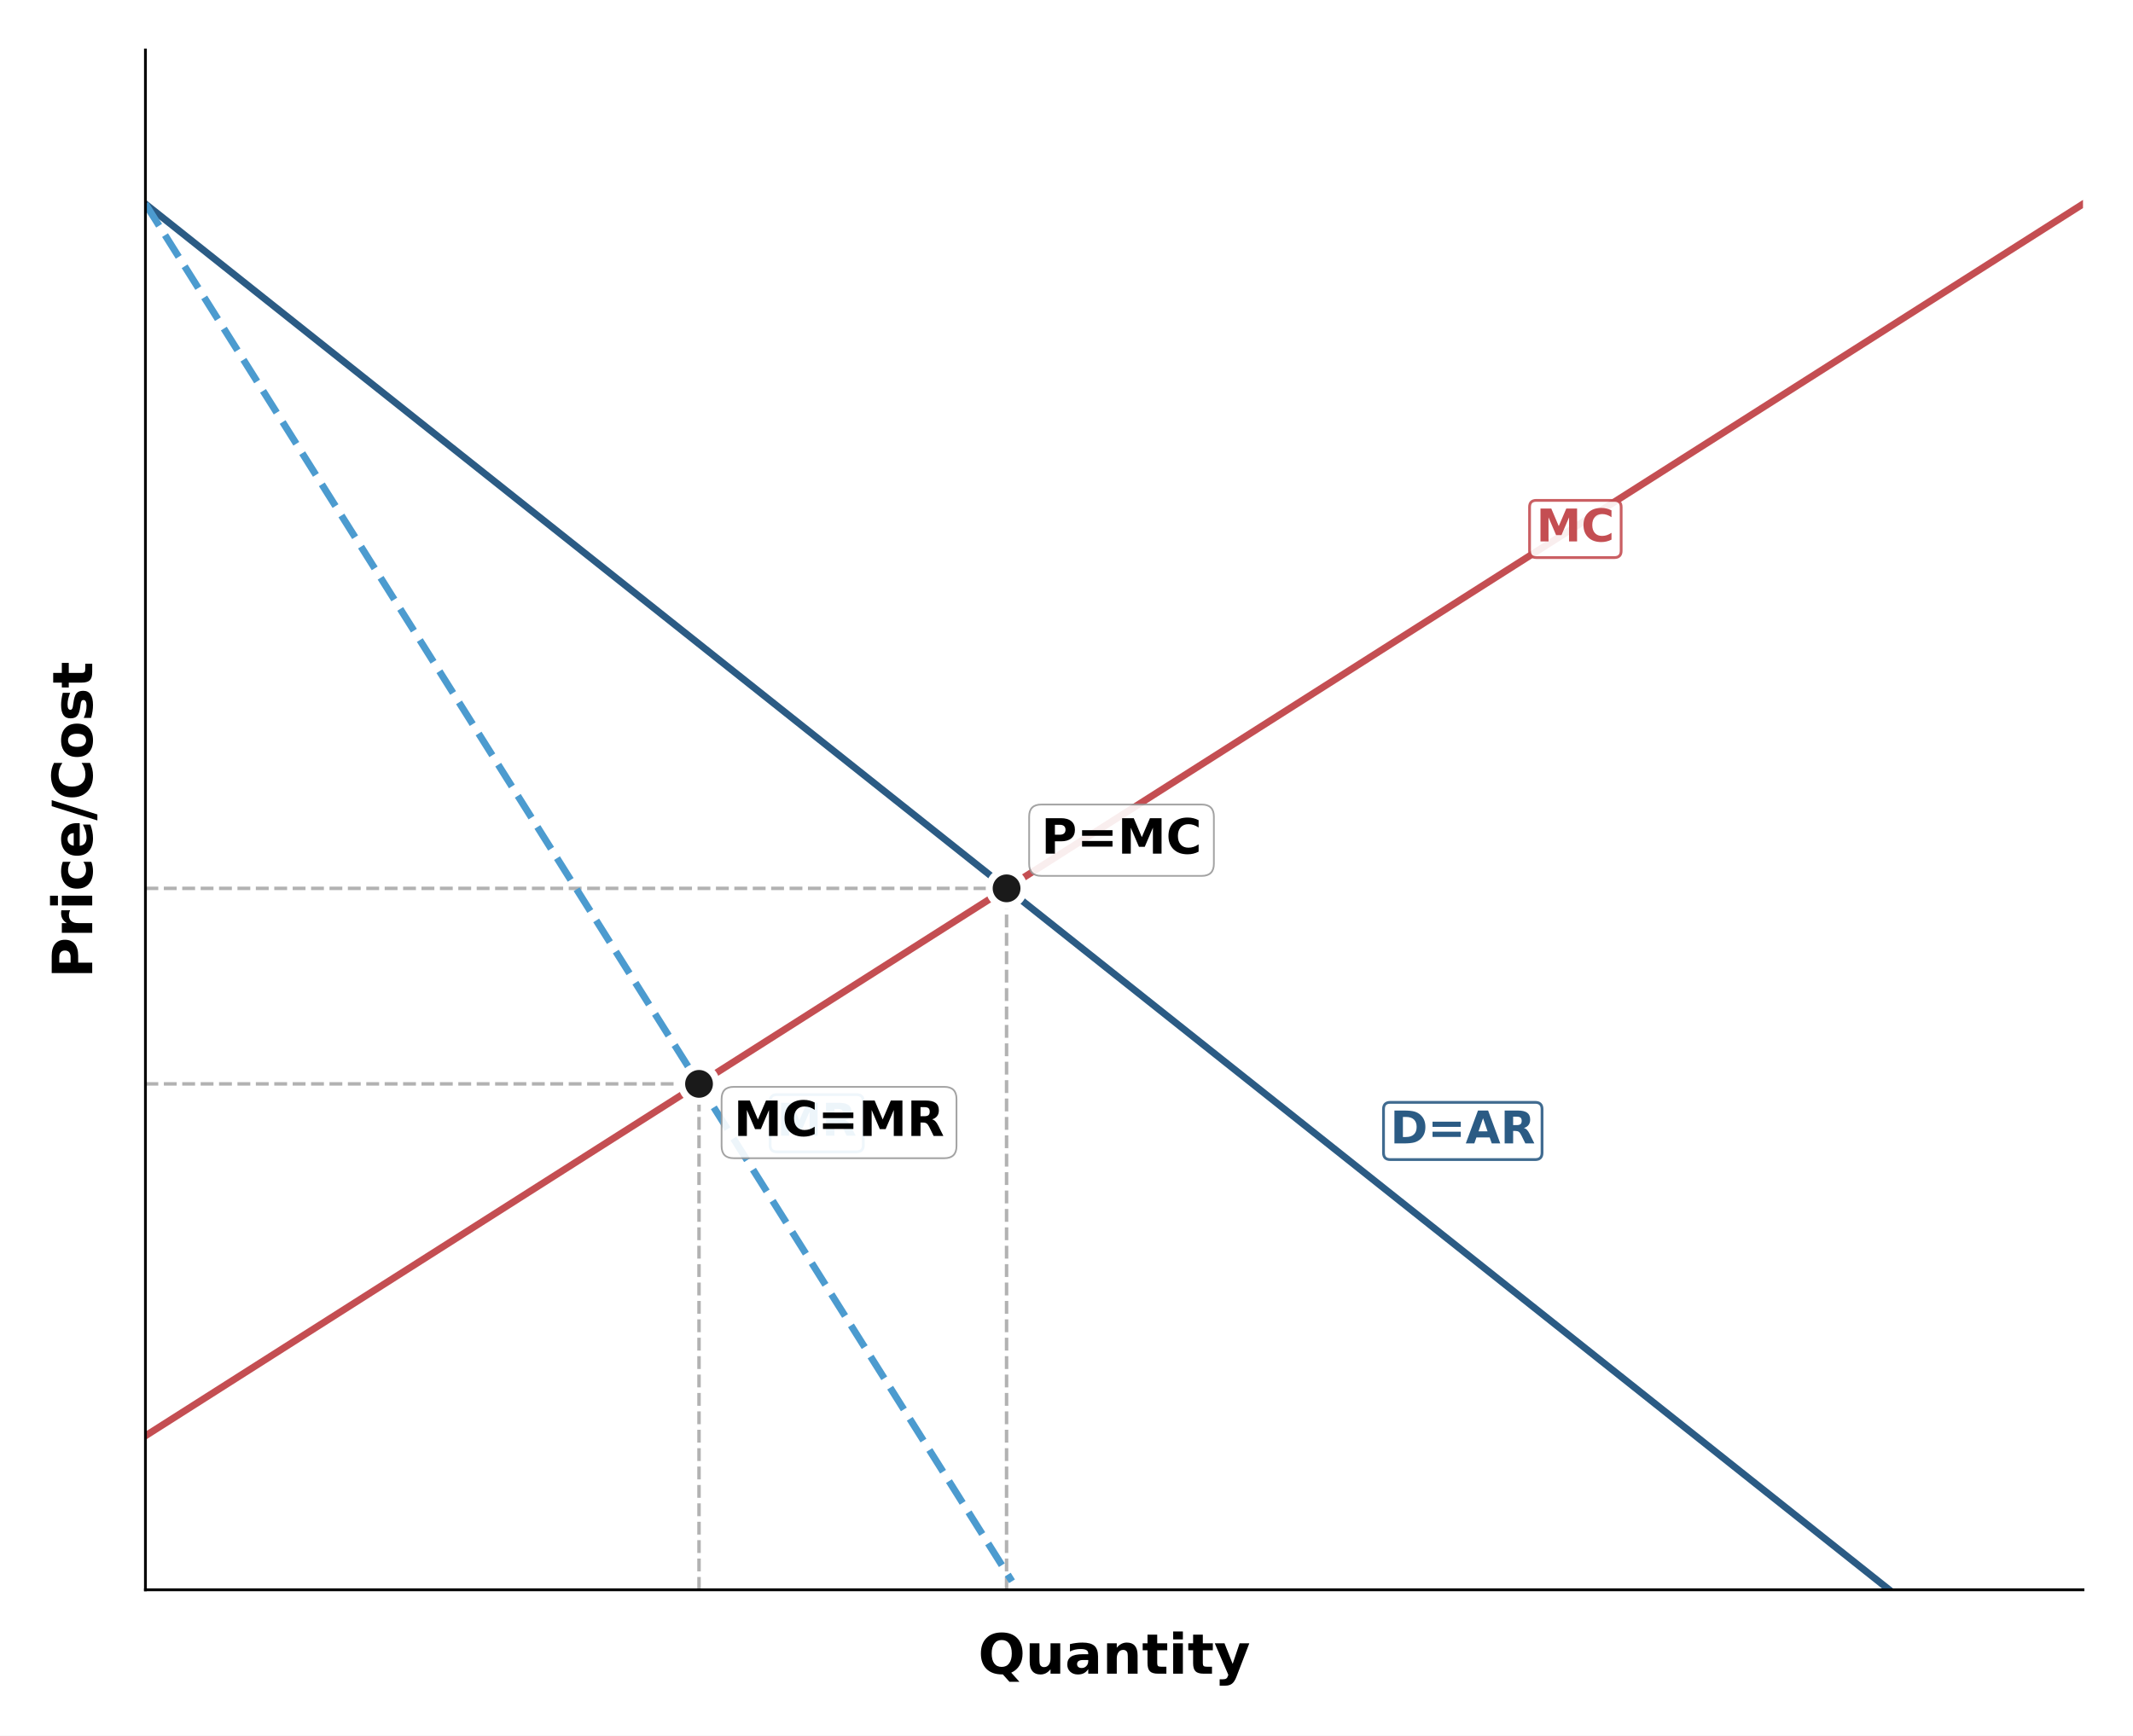
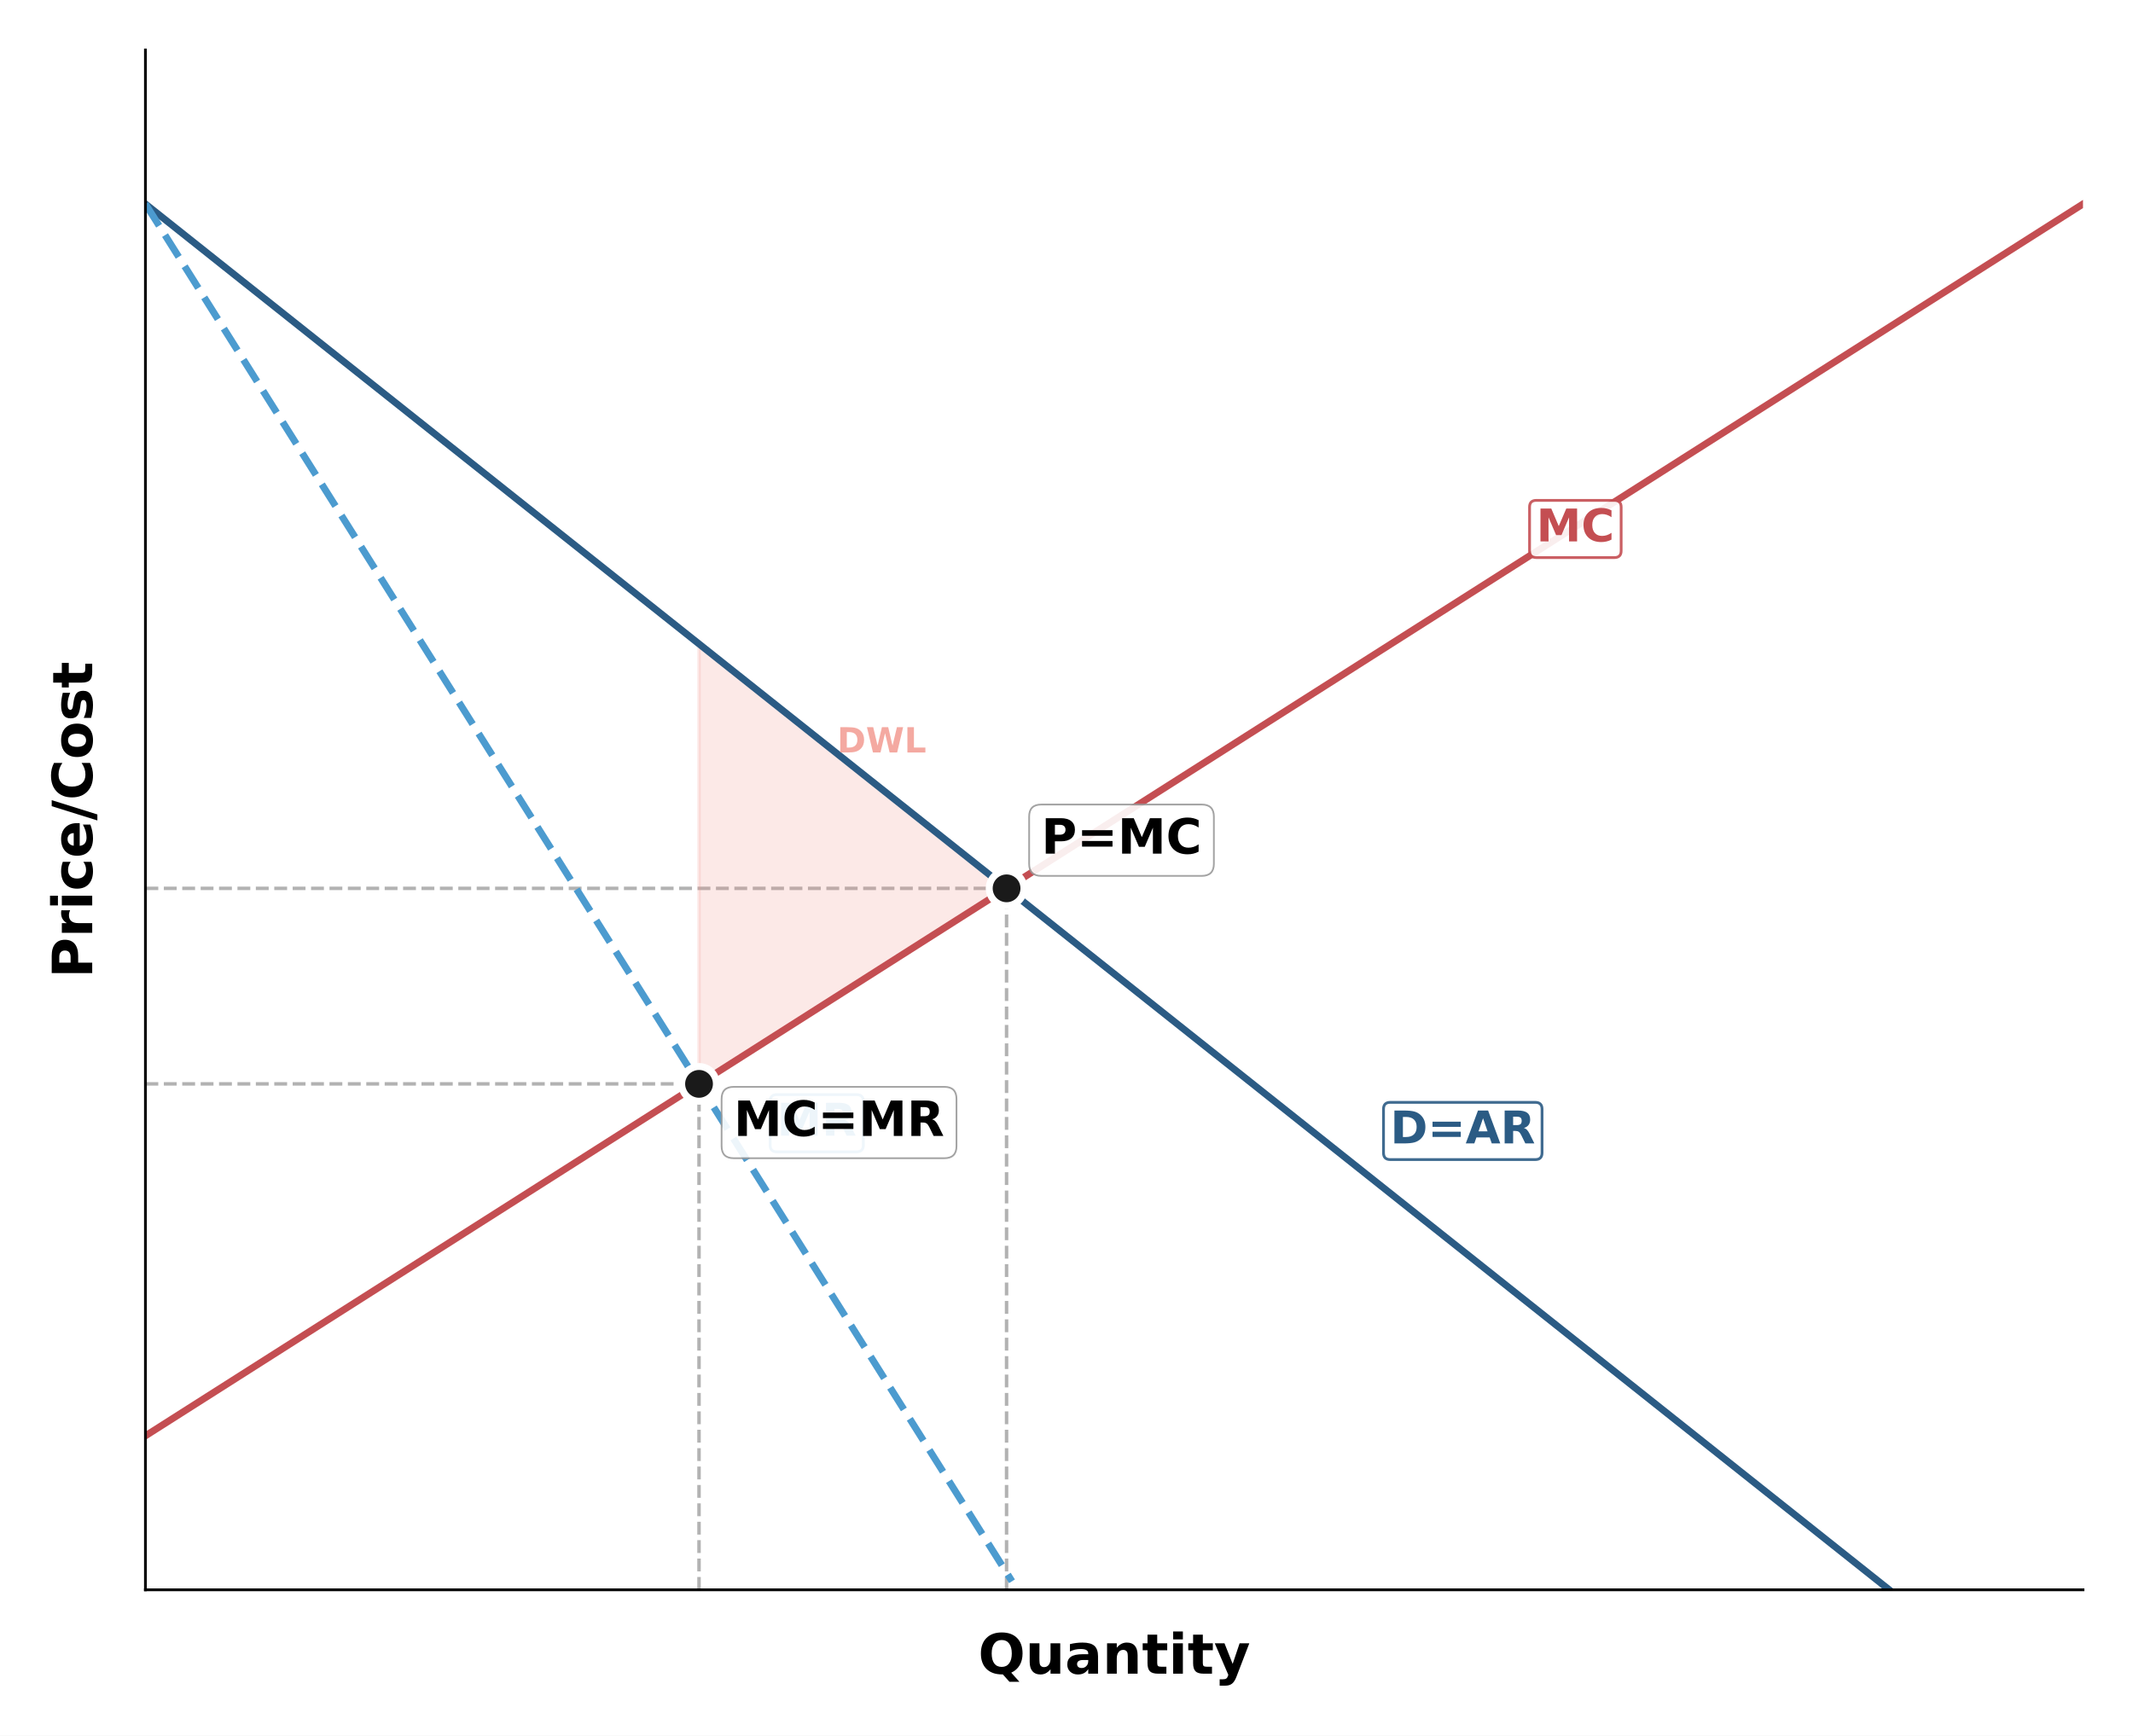
<svg xmlns="http://www.w3.org/2000/svg" xmlns:xlink="http://www.w3.org/1999/xlink" width="614.285pt" height="499.93pt" viewBox="0 0 614.285 499.93" version="1.1">
  <defs>
    <style type="text/css">*{stroke-linejoin: round; stroke-linecap: butt}</style>
  </defs>
  <g id="figure_1">
    <g id="patch_1">
      <path d="M 0 499.93  L 614.285 499.93  L 614.285 0  L 0 0  z " style="fill: #ffffff" />
    </g>
    <g id="axes_1">
      <g id="patch_2">
        <path d="M 41.885 457.92  L 599.885 457.92  L 599.885 14.4  L 41.885 14.4  z " style="fill: #ffffff" />
      </g>
      <g id="line2d_1">
-         <path d="M 201.314 457.92  L 201.314 312.192  " clip-path="url(#pa360b9c39e)" style="fill: none; stroke-dasharray: 3.7,1.6; stroke-dashoffset: 0; stroke: #666666; stroke-opacity: 0.5" />
+         <path d="M 201.314 457.92  L 201.314 312.192  " clip-path="url(#pa4b30ab709)" style="fill: none; stroke-dasharray: 3.7,1.6; stroke-dashoffset: 0; stroke: #666666; stroke-opacity: 0.5" />
      </g>
      <g id="line2d_2">
-         <path d="M 41.885 312.192  L 201.314 312.192  " clip-path="url(#pa360b9c39e)" style="fill: none; stroke-dasharray: 3.7,1.6; stroke-dashoffset: 0; stroke: #666666; stroke-opacity: 0.5" />
+         <path d="M 41.885 312.192  L 201.314 312.192  " clip-path="url(#pa4b30ab709)" style="fill: none; stroke-dasharray: 3.7,1.6; stroke-dashoffset: 0; stroke: #666666; stroke-opacity: 0.5" />
      </g>
      <g id="line2d_3">
-         <path d="M 289.885 457.92  L 289.885 255.872  " clip-path="url(#pa360b9c39e)" style="fill: none; stroke-dasharray: 3.7,1.6; stroke-dashoffset: 0; stroke: #666666; stroke-opacity: 0.5" />
+         <path d="M 289.885 457.92  L 289.885 255.872  " clip-path="url(#pa4b30ab709)" style="fill: none; stroke-dasharray: 3.7,1.6; stroke-dashoffset: 0; stroke: #666666; stroke-opacity: 0.5" />
      </g>
      <g id="line2d_4">
-         <path d="M 41.885 255.872  L 289.885 255.872  " clip-path="url(#pa360b9c39e)" style="fill: none; stroke-dasharray: 3.7,1.6; stroke-dashoffset: 0; stroke: #666666; stroke-opacity: 0.5" />
+         <path d="M 41.885 255.872  L 289.885 255.872  " clip-path="url(#pa4b30ab709)" style="fill: none; stroke-dasharray: 3.7,1.6; stroke-dashoffset: 0; stroke: #666666; stroke-opacity: 0.5" />
+       </g>
+       <g id="PolyCollection_1">
+         <defs>
+           <path id="m3cd7d9881a" d="M 201.314 -187.738  L 201.314 -314.458  L 202.208 -313.747  L 203.103 -313.036  L 203.998 -312.325  L 204.892 -311.614  L 205.787 -310.902  L 206.682 -310.191  L 207.576 -309.48  L 208.471 -308.769  L 209.366 -308.058  L 210.26 -307.347  L 211.155 -306.636  L 212.05 -305.925  L 212.944 -305.214  L 213.839 -304.502  L 214.733 -303.791  L 215.628 -303.08  L 216.523 -302.369  L 217.417 -301.658  L 218.312 -300.947  L 219.207 -300.236  L 220.101 -299.525  L 220.996 -298.814  L 221.891 -298.102  L 222.785 -297.391  L 223.68 -296.68  L 224.575 -295.969  L 225.469 -295.258  L 226.364 -294.547  L 227.259 -293.836  L 228.153 -293.125  L 229.048 -292.414  L 229.943 -291.702  L 230.837 -290.991  L 231.732 -290.28  L 232.627 -289.569  L 233.521 -288.858  L 234.416 -288.147  L 235.311 -287.436  L 236.205 -286.725  L 237.1 -286.014  L 237.995 -285.302  L 238.889 -284.591  L 239.784 -283.88  L 240.679 -283.169  L 241.573 -282.458  L 242.468 -281.747  L 243.363 -281.036  L 244.257 -280.325  L 245.152 -279.614  L 246.047 -278.902  L 246.941 -278.191  L 247.836 -277.48  L 248.731 -276.769  L 249.625 -276.058  L 250.52 -275.347  L 251.415 -274.636  L 252.309 -273.925  L 253.204 -273.214  L 254.099 -272.502  L 254.993 -271.791  L 255.888 -271.08  L 256.783 -270.369  L 257.677 -269.658  L 258.572 -268.947  L 259.467 -268.236  L 260.361 -267.525  L 261.256 -266.814  L 262.151 -266.102  L 263.045 -265.391  L 263.94 -264.68  L 264.834 -263.969  L 265.729 -263.258  L 266.624 -262.547  L 267.518 -261.836  L 268.413 -261.125  L 269.308 -260.414  L 270.202 -259.702  L 271.097 -258.991  L 271.992 -258.28  L 272.886 -257.569  L 273.781 -256.858  L 274.676 -256.147  L 275.57 -255.436  L 276.465 -254.725  L 277.36 -254.014  L 278.254 -253.302  L 279.149 -252.591  L 280.044 -251.88  L 280.938 -251.169  L 281.833 -250.458  L 282.728 -249.747  L 283.622 -249.036  L 284.517 -248.325  L 285.412 -247.614  L 286.306 -246.902  L 287.201 -246.191  L 288.096 -245.48  L 288.99 -244.769  L 289.885 -244.058  L 289.885 -244.058  L 289.885 -244.058  L 288.99 -243.489  L 288.096 -242.92  L 287.201 -242.351  L 286.306 -241.782  L 285.412 -241.214  L 284.517 -240.645  L 283.622 -240.076  L 282.728 -239.507  L 281.833 -238.938  L 280.938 -238.369  L 280.044 -237.8  L 279.149 -237.231  L 278.254 -236.662  L 277.36 -236.094  L 276.465 -235.525  L 275.57 -234.956  L 274.676 -234.387  L 273.781 -233.818  L 272.886 -233.249  L 271.992 -232.68  L 271.097 -232.111  L 270.202 -231.542  L 269.308 -230.974  L 268.413 -230.405  L 267.518 -229.836  L 266.624 -229.267  L 265.729 -228.698  L 264.834 -228.129  L 263.94 -227.56  L 263.045 -226.991  L 262.151 -226.422  L 261.256 -225.854  L 260.361 -225.285  L 259.467 -224.716  L 258.572 -224.147  L 257.677 -223.578  L 256.783 -223.009  L 255.888 -222.44  L 254.993 -221.871  L 254.099 -221.302  L 253.204 -220.734  L 252.309 -220.165  L 251.415 -219.596  L 250.52 -219.027  L 249.625 -218.458  L 248.731 -217.889  L 247.836 -217.32  L 246.941 -216.751  L 246.047 -216.182  L 245.152 -215.614  L 244.257 -215.045  L 243.363 -214.476  L 242.468 -213.907  L 241.573 -213.338  L 240.679 -212.769  L 239.784 -212.2  L 238.889 -211.631  L 237.995 -211.062  L 237.1 -210.494  L 236.205 -209.925  L 235.311 -209.356  L 234.416 -208.787  L 233.521 -208.218  L 232.627 -207.649  L 231.732 -207.08  L 230.837 -206.511  L 229.943 -205.942  L 229.048 -205.374  L 228.153 -204.805  L 227.259 -204.236  L 226.364 -203.667  L 225.469 -203.098  L 224.575 -202.529  L 223.68 -201.96  L 222.785 -201.391  L 221.891 -200.822  L 220.996 -200.254  L 220.101 -199.685  L 219.207 -199.116  L 218.312 -198.547  L 217.417 -197.978  L 216.523 -197.409  L 215.628 -196.84  L 214.733 -196.271  L 213.839 -195.702  L 212.944 -195.134  L 212.05 -194.565  L 211.155 -193.996  L 210.26 -193.427  L 209.366 -192.858  L 208.471 -192.289  L 207.576 -191.72  L 206.682 -191.151  L 205.787 -190.582  L 204.892 -190.014  L 203.998 -189.445  L 203.103 -188.876  L 202.208 -188.307  L 201.314 -187.738  z " style="stroke: #f1948a; stroke-opacity: 0.2" />
+         </defs>
+         <g clip-path="url(#pa4b30ab709)">
+           <use xlink:href="#m3cd7d9881a" x="0" y="499.93" style="fill: #f1948a; fill-opacity: 0.2; stroke: #f1948a; stroke-opacity: 0.2" />
+         </g>
      </g>
      <g id="matplotlib.axis_1">
        <g id="xtick_1" />
        <g id="xtick_2" />
        <g id="xtick_3" />
        <g id="xtick_4" />
        <g id="xtick_5" />
        <g id="xtick_6" />
        <g id="text_1">
          <g transform="translate(281.69 482.0775) scale(0.16 -0.16)">
            <defs>
              <path id="DejaVuSans-Bold-51" d="M 2847 -84  L 2753 -84  Q 1600 -84 959 553  Q 319 1191 319 2328  Q 319 3463 958 4106  Q 1597 4750 2719 4750  Q 3853 4750 4486 4112  Q 5119 3475 5119 2328  Q 5119 1541 4783 972  Q 4447 403 3816 116  L 4756 -934  L 3609 -934  L 2847 -84  z M 2719 3878  Q 2169 3878 1866 3472  Q 1563 3066 1563 2328  Q 1563 1578 1859 1179  Q 2156 781 2719 781  Q 3272 781 3575 1187  Q 3878 1594 3878 2328  Q 3878 3066 3575 3472  Q 3272 3878 2719 3878  z " transform="scale(0.015625)" />
              <path id="DejaVuSans-Bold-75" d="M 500 1363  L 500 3500  L 1625 3500  L 1625 3150  Q 1625 2866 1622 2436  Q 1619 2006 1619 1863  Q 1619 1441 1641 1255  Q 1663 1069 1716 984  Q 1784 875 1895 815  Q 2006 756 2150 756  Q 2500 756 2700 1025  Q 2900 1294 2900 1772  L 2900 3500  L 4019 3500  L 4019 0  L 2900 0  L 2900 506  Q 2647 200 2364 54  Q 2081 -91 1741 -91  Q 1134 -91 817 281  Q 500 653 500 1363  z " transform="scale(0.015625)" />
              <path id="DejaVuSans-Bold-61" d="M 2106 1575  Q 1756 1575 1579 1456  Q 1403 1338 1403 1106  Q 1403 894 1545 773  Q 1688 653 1941 653  Q 2256 653 2472 879  Q 2688 1106 2688 1447  L 2688 1575  L 2106 1575  z M 3816 1997  L 3816 0  L 2688 0  L 2688 519  Q 2463 200 2181 54  Q 1900 -91 1497 -91  Q 953 -91 614 226  Q 275 544 275 1050  Q 275 1666 698 1953  Q 1122 2241 2028 2241  L 2688 2241  L 2688 2328  Q 2688 2594 2478 2717  Q 2269 2841 1825 2841  Q 1466 2841 1156 2769  Q 847 2697 581 2553  L 581 3406  Q 941 3494 1303 3539  Q 1666 3584 2028 3584  Q 2975 3584 3395 3211  Q 3816 2838 3816 1997  z " transform="scale(0.015625)" />
              <path id="DejaVuSans-Bold-6e" d="M 4056 2131  L 4056 0  L 2931 0  L 2931 347  L 2931 1631  Q 2931 2084 2911 2256  Q 2891 2428 2841 2509  Q 2775 2619 2662 2680  Q 2550 2741 2406 2741  Q 2056 2741 1856 2470  Q 1656 2200 1656 1722  L 1656 0  L 538 0  L 538 3500  L 1656 3500  L 1656 2988  Q 1909 3294 2193 3439  Q 2478 3584 2822 3584  Q 3428 3584 3742 3212  Q 4056 2841 4056 2131  z " transform="scale(0.015625)" />
              <path id="DejaVuSans-Bold-74" d="M 1759 4494  L 1759 3500  L 2913 3500  L 2913 2700  L 1759 2700  L 1759 1216  Q 1759 972 1856 886  Q 1953 800 2241 800  L 2816 800  L 2816 0  L 1856 0  Q 1194 0 917 276  Q 641 553 641 1216  L 641 2700  L 84 2700  L 84 3500  L 641 3500  L 641 4494  L 1759 4494  z " transform="scale(0.015625)" />
              <path id="DejaVuSans-Bold-69" d="M 538 3500  L 1656 3500  L 1656 0  L 538 0  L 538 3500  z M 538 4863  L 1656 4863  L 1656 3950  L 538 3950  L 538 4863  z " transform="scale(0.015625)" />
              <path id="DejaVuSans-Bold-79" d="M 78 3500  L 1197 3500  L 2138 1125  L 2938 3500  L 4056 3500  L 2584 -331  Q 2363 -916 2067 -1148  Q 1772 -1381 1288 -1381  L 641 -1381  L 641 -647  L 991 -647  Q 1275 -647 1404 -556  Q 1534 -466 1606 -231  L 1638 -134  L 78 3500  z " transform="scale(0.015625)" />
            </defs>
            <use xlink:href="#DejaVuSans-Bold-51" />
            <use xlink:href="#DejaVuSans-Bold-75" x="85.01" />
            <use xlink:href="#DejaVuSans-Bold-61" x="156.201" />
            <use xlink:href="#DejaVuSans-Bold-6e" x="223.682" />
            <use xlink:href="#DejaVuSans-Bold-74" x="294.873" />
            <use xlink:href="#DejaVuSans-Bold-69" x="342.676" />
            <use xlink:href="#DejaVuSans-Bold-74" x="376.953" />
            <use xlink:href="#DejaVuSans-Bold-79" x="424.756" />
          </g>
        </g>
      </g>
      <g id="matplotlib.axis_2">
        <g id="ytick_1" />
        <g id="ytick_2" />
        <g id="ytick_3" />
        <g id="ytick_4" />
        <g id="ytick_5" />
        <g id="ytick_6" />
        <g id="text_2">
          <g transform="translate(26.5575 281.755) rotate(-90) scale(0.16 -0.16)">
            <defs>
              <path id="DejaVuSans-Bold-50" d="M 588 4666  L 2584 4666  Q 3475 4666 3951 4270  Q 4428 3875 4428 3144  Q 4428 2409 3951 2014  Q 3475 1619 2584 1619  L 1791 1619  L 1791 0  L 588 0  L 588 4666  z M 1791 3794  L 1791 2491  L 2456 2491  Q 2806 2491 2997 2661  Q 3188 2831 3188 3144  Q 3188 3456 2997 3625  Q 2806 3794 2456 3794  L 1791 3794  z " transform="scale(0.015625)" />
              <path id="DejaVuSans-Bold-72" d="M 3138 2547  Q 2991 2616 2845 2648  Q 2700 2681 2553 2681  Q 2122 2681 1889 2404  Q 1656 2128 1656 1613  L 1656 0  L 538 0  L 538 3500  L 1656 3500  L 1656 2925  Q 1872 3269 2151 3426  Q 2431 3584 2822 3584  Q 2878 3584 2943 3579  Q 3009 3575 3134 3559  L 3138 2547  z " transform="scale(0.015625)" />
              <path id="DejaVuSans-Bold-63" d="M 3366 3391  L 3366 2478  Q 3138 2634 2908 2709  Q 2678 2784 2431 2784  Q 1963 2784 1702 2511  Q 1441 2238 1441 1747  Q 1441 1256 1702 982  Q 1963 709 2431 709  Q 2694 709 2930 787  Q 3166 866 3366 1019  L 3366 103  Q 3103 6 2833 -42  Q 2563 -91 2291 -91  Q 1344 -91 809 395  Q 275 881 275 1747  Q 275 2613 809 3098  Q 1344 3584 2291 3584  Q 2566 3584 2833 3536  Q 3100 3488 3366 3391  z " transform="scale(0.015625)" />
              <path id="DejaVuSans-Bold-65" d="M 4031 1759  L 4031 1441  L 1416 1441  Q 1456 1047 1700 850  Q 1944 653 2381 653  Q 2734 653 3104 758  Q 3475 863 3866 1075  L 3866 213  Q 3469 63 3072 -14  Q 2675 -91 2278 -91  Q 1328 -91 801 392  Q 275 875 275 1747  Q 275 2603 792 3093  Q 1309 3584 2216 3584  Q 3041 3584 3536 3087  Q 4031 2591 4031 1759  z M 2881 2131  Q 2881 2450 2695 2645  Q 2509 2841 2209 2841  Q 1884 2841 1681 2658  Q 1478 2475 1428 2131  L 2881 2131  z " transform="scale(0.015625)" />
              <path id="DejaVuSans-Bold-2f" d="M 1644 4666  L 2338 4666  L 691 -594  L 0 -594  L 1644 4666  z " transform="scale(0.015625)" />
              <path id="DejaVuSans-Bold-43" d="M 4288 256  Q 3956 84 3597 -3  Q 3238 -91 2847 -91  Q 1681 -91 1000 561  Q 319 1213 319 2328  Q 319 3447 1000 4098  Q 1681 4750 2847 4750  Q 3238 4750 3597 4662  Q 3956 4575 4288 4403  L 4288 3438  Q 3953 3666 3628 3772  Q 3303 3878 2944 3878  Q 2300 3878 1931 3465  Q 1563 3053 1563 2328  Q 1563 1606 1931 1193  Q 2300 781 2944 781  Q 3303 781 3628 887  Q 3953 994 4288 1222  L 4288 256  z " transform="scale(0.015625)" />
              <path id="DejaVuSans-Bold-6f" d="M 2203 2784  Q 1831 2784 1636 2517  Q 1441 2250 1441 1747  Q 1441 1244 1636 976  Q 1831 709 2203 709  Q 2569 709 2762 976  Q 2956 1244 2956 1747  Q 2956 2250 2762 2517  Q 2569 2784 2203 2784  z M 2203 3584  Q 3106 3584 3614 3096  Q 4122 2609 4122 1747  Q 4122 884 3614 396  Q 3106 -91 2203 -91  Q 1297 -91 786 396  Q 275 884 275 1747  Q 275 2609 786 3096  Q 1297 3584 2203 3584  z " transform="scale(0.015625)" />
              <path id="DejaVuSans-Bold-73" d="M 3272 3391  L 3272 2541  Q 2913 2691 2578 2766  Q 2244 2841 1947 2841  Q 1628 2841 1473 2761  Q 1319 2681 1319 2516  Q 1319 2381 1436 2309  Q 1553 2238 1856 2203  L 2053 2175  Q 2913 2066 3209 1816  Q 3506 1566 3506 1031  Q 3506 472 3093 190  Q 2681 -91 1863 -91  Q 1516 -91 1145 -36  Q 775 19 384 128  L 384 978  Q 719 816 1070 734  Q 1422 653 1784 653  Q 2113 653 2278 743  Q 2444 834 2444 1013  Q 2444 1163 2330 1236  Q 2216 1309 1875 1350  L 1678 1375  Q 931 1469 631 1722  Q 331 1975 331 2491  Q 331 3047 712 3315  Q 1094 3584 1881 3584  Q 2191 3584 2531 3537  Q 2872 3491 3272 3391  z " transform="scale(0.015625)" />
            </defs>
            <use xlink:href="#DejaVuSans-Bold-50" />
            <use xlink:href="#DejaVuSans-Bold-72" x="73.291" />
            <use xlink:href="#DejaVuSans-Bold-69" x="122.607" />
            <use xlink:href="#DejaVuSans-Bold-63" x="156.885" />
            <use xlink:href="#DejaVuSans-Bold-65" x="216.162" />
            <use xlink:href="#DejaVuSans-Bold-2f" x="283.984" />
            <use xlink:href="#DejaVuSans-Bold-43" x="320.508" />
            <use xlink:href="#DejaVuSans-Bold-6f" x="393.896" />
            <use xlink:href="#DejaVuSans-Bold-73" x="462.598" />
            <use xlink:href="#DejaVuSans-Bold-74" x="522.119" />
          </g>
        </g>
      </g>
      <g id="line2d_5">
-         <path d="M 41.885 58.752  L 543.805 457.697  L 543.805 457.697  " clip-path="url(#pa360b9c39e)" style="fill: none; stroke: #2b5b84; stroke-width: 2; stroke-linecap: square" />
+         <path d="M 41.885 58.752  L 543.805 457.697  L 543.805 457.697  " clip-path="url(#pa4b30ab709)" style="fill: none; stroke: #2b5b84; stroke-width: 2; stroke-linecap: square" />
      </g>
      <g id="line2d_6">
-         <path d="M 41.885 58.752  L 44.689 63.209  L 47.493 67.667  L 50.297 72.124  L 53.101 76.582  L 55.905 81.039  L 58.709 85.497  L 61.513 89.954  L 64.317 94.412  L 67.121 98.869  L 69.925 103.327  L 72.729 107.784  L 75.533 112.242  L 78.337 116.699  L 81.141 121.157  L 83.945 125.614  L 86.749 130.072  L 89.553 134.529  L 92.357 138.987  L 95.161 143.444  L 97.965 147.902  L 100.769 152.359  L 103.573 156.817  L 106.377 161.274  L 109.181 165.732  L 111.986 170.189  L 114.79 174.647  L 117.594 179.104  L 120.398 183.562  L 123.202 188.019  L 126.006 192.477  L 128.81 196.934  L 131.614 201.392  L 134.418 205.849  L 137.222 210.307  L 140.026 214.764  L 142.83 219.222  L 145.634 223.679  L 148.438 228.137  L 151.242 232.594  L 154.046 237.051  L 156.85 241.509  L 159.654 245.966  L 162.458 250.424  L 165.262 254.881  L 168.066 259.339  L 170.87 263.796  L 173.674 268.254  L 176.478 272.711  L 179.282 277.169  L 182.086 281.626  L 184.89 286.084  L 187.694 290.541  L 190.498 294.999  L 193.302 299.456  L 196.106 303.914  L 198.91 308.371  L 201.714 312.829  L 204.518 317.286  L 207.322 321.744  L 210.126 326.201  L 212.93 330.659  L 215.734 335.116  L 218.538 339.574  L 221.342 344.031  L 224.146 348.489  L 226.95 352.946  L 229.754 357.404  L 232.558 361.861  L 235.362 366.319  L 238.166 370.776  L 240.97 375.234  L 243.774 379.691  L 246.578 384.149  L 249.382 388.606  L 252.187 393.064  L 254.991 397.521  L 257.795 401.979  L 260.599 406.436  L 263.403 410.894  L 266.207 415.351  L 269.011 419.808  L 271.815 424.266  L 274.619 428.723  L 277.423 433.181  L 280.227 437.638  L 283.031 442.096  L 285.835 446.553  L 288.639 451.011  L 291.443 455.468  " clip-path="url(#pa360b9c39e)" style="fill: none; stroke-dasharray: 7.4,3.2; stroke-dashoffset: 0; stroke: #4c9bcf; stroke-width: 2" />
+         <path d="M 41.885 58.752  L 44.689 63.209  L 47.493 67.667  L 50.297 72.124  L 53.101 76.582  L 55.905 81.039  L 58.709 85.497  L 61.513 89.954  L 64.317 94.412  L 67.121 98.869  L 69.925 103.327  L 72.729 107.784  L 75.533 112.242  L 78.337 116.699  L 81.141 121.157  L 83.945 125.614  L 86.749 130.072  L 89.553 134.529  L 92.357 138.987  L 95.161 143.444  L 97.965 147.902  L 100.769 152.359  L 103.573 156.817  L 106.377 161.274  L 109.181 165.732  L 111.986 170.189  L 114.79 174.647  L 117.594 179.104  L 120.398 183.562  L 123.202 188.019  L 126.006 192.477  L 128.81 196.934  L 131.614 201.392  L 134.418 205.849  L 137.222 210.307  L 140.026 214.764  L 142.83 219.222  L 145.634 223.679  L 148.438 228.137  L 151.242 232.594  L 154.046 237.051  L 156.85 241.509  L 159.654 245.966  L 162.458 250.424  L 165.262 254.881  L 168.066 259.339  L 170.87 263.796  L 173.674 268.254  L 176.478 272.711  L 179.282 277.169  L 182.086 281.626  L 184.89 286.084  L 187.694 290.541  L 190.498 294.999  L 193.302 299.456  L 196.106 303.914  L 198.91 308.371  L 201.714 312.829  L 204.518 317.286  L 207.322 321.744  L 210.126 326.201  L 212.93 330.659  L 215.734 335.116  L 218.538 339.574  L 221.342 344.031  L 224.146 348.489  L 226.95 352.946  L 229.754 357.404  L 232.558 361.861  L 235.362 366.319  L 238.166 370.776  L 240.97 375.234  L 243.774 379.691  L 246.578 384.149  L 249.382 388.606  L 252.187 393.064  L 254.991 397.521  L 257.795 401.979  L 260.599 406.436  L 263.403 410.894  L 266.207 415.351  L 269.011 419.808  L 271.815 424.266  L 274.619 428.723  L 277.423 433.181  L 280.227 437.638  L 283.031 442.096  L 285.835 446.553  L 288.639 451.011  L 291.443 455.468  " clip-path="url(#pa4b30ab709)" style="fill: none; stroke-dasharray: 7.4,3.2; stroke-dashoffset: 0; stroke: #4c9bcf; stroke-width: 2" />
      </g>
      <g id="line2d_7">
-         <path d="M 41.885 413.568  L 599.885 58.752  L 599.885 58.752  " clip-path="url(#pa360b9c39e)" style="fill: none; stroke: #c44e52; stroke-width: 2; stroke-linecap: square" />
+         <path d="M 41.885 413.568  L 599.885 58.752  L 599.885 58.752  " clip-path="url(#pa4b30ab709)" style="fill: none; stroke: #c44e52; stroke-width: 2; stroke-linecap: square" />
      </g>
      <g id="patch_3">
        <path d="M 41.885 457.92  L 41.885 14.4  " style="fill: none; stroke: #000000; stroke-width: 0.8; stroke-linejoin: miter; stroke-linecap: square" />
      </g>
      <g id="patch_4">
        <path d="M 41.885 457.92  L 599.885 457.92  " style="fill: none; stroke: #000000; stroke-width: 0.8; stroke-linejoin: miter; stroke-linecap: square" />
      </g>
      <g id="text_3">
        <g id="patch_5">
          <path d="M 400.388 333.999  L 442.144 333.999  Q 444.094 333.999 444.094 332.049  L 444.094 319.467  Q 444.094 317.517 442.144 317.517  L 400.388 317.517  Q 398.438 317.517 398.438 319.467  L 398.438 332.049  Q 398.438 333.999 400.388 333.999  z " style="fill: #ffffff; opacity: 0.9; stroke: #2b5b84; stroke-width: 0.8; stroke-linejoin: miter" />
        </g>
        <g style="fill: #2b5b84" transform="translate(400.3875 329.345) scale(0.13 -0.13)">
          <defs>
            <path id="DejaVuSans-Bold-44" d="M 1791 3756  L 1791 909  L 2222 909  Q 2959 909 3348 1275  Q 3738 1641 3738 2338  Q 3738 3031 3350 3393  Q 2963 3756 2222 3756  L 1791 3756  z M 588 4666  L 1856 4666  Q 2919 4666 3439 4514  Q 3959 4363 4331 4000  Q 4659 3684 4818 3271  Q 4978 2859 4978 2338  Q 4978 1809 4818 1395  Q 4659 981 4331 666  Q 3956 303 3431 151  Q 2906 0 1856 0  L 588 0  L 588 4666  z " transform="scale(0.015625)" />
            <path id="DejaVuSans-Bold-3d" d="M 678 3084  L 4684 3084  L 4684 2350  L 678 2350  L 678 3084  z M 678 1663  L 4684 1663  L 4684 922  L 678 922  L 678 1663  z " transform="scale(0.015625)" />
            <path id="DejaVuSans-Bold-41" d="M 3419 850  L 1538 850  L 1241 0  L 31 0  L 1759 4666  L 3194 4666  L 4922 0  L 3713 0  L 3419 850  z M 1838 1716  L 3116 1716  L 2478 3572  L 1838 1716  z " transform="scale(0.015625)" />
            <path id="DejaVuSans-Bold-52" d="M 2297 2597  Q 2675 2597 2839 2737  Q 3003 2878 3003 3200  Q 3003 3519 2839 3656  Q 2675 3794 2297 3794  L 1791 3794  L 1791 2597  L 2297 2597  z M 1791 1766  L 1791 0  L 588 0  L 588 4666  L 2425 4666  Q 3347 4666 3776 4356  Q 4206 4047 4206 3378  Q 4206 2916 3982 2619  Q 3759 2322 3309 2181  Q 3556 2125 3751 1926  Q 3947 1728 4147 1325  L 4800 0  L 3519 0  L 2950 1159  Q 2778 1509 2601 1637  Q 2425 1766 2131 1766  L 1791 1766  z " transform="scale(0.015625)" />
          </defs>
          <use xlink:href="#DejaVuSans-Bold-44" />
          <use xlink:href="#DejaVuSans-Bold-3d" x="83.008" />
          <use xlink:href="#DejaVuSans-Bold-41" x="166.797" />
          <use xlink:href="#DejaVuSans-Bold-52" x="244.189" />
        </g>
      </g>
      <g id="text_4">
        <g id="patch_6">
          <path d="M 223.734 331.77  L 246.681 331.77  Q 248.631 331.77 248.631 329.82  L 248.631 317.238  Q 248.631 315.288 246.681 315.288  L 223.734 315.288  Q 221.784 315.288 221.784 317.238  L 221.784 329.82  Q 221.784 331.77 223.734 331.77  z " style="fill: #ffffff; opacity: 0.9; stroke: #4c9bcf; stroke-width: 0.8; stroke-linejoin: miter" />
        </g>
        <g style="fill: #4c9bcf" transform="translate(223.7342 327.1162) scale(0.13 -0.13)">
          <defs>
            <path id="DejaVuSans-Bold-4d" d="M 588 4666  L 2119 4666  L 3181 2169  L 4250 4666  L 5778 4666  L 5778 0  L 4641 0  L 4641 3413  L 3566 897  L 2803 897  L 1728 3413  L 1728 0  L 588 0  L 588 4666  z " transform="scale(0.015625)" />
          </defs>
          <use xlink:href="#DejaVuSans-Bold-4d" />
          <use xlink:href="#DejaVuSans-Bold-52" x="99.512" />
        </g>
      </g>
      <g id="text_5">
        <g id="patch_7">
          <path d="M 442.448 160.602  L 464.926 160.602  Q 466.876 160.602 466.876 158.652  L 466.876 146.071  Q 466.876 144.121 464.926 144.121  L 442.448 144.121  Q 440.498 144.121 440.498 146.071  L 440.498 158.652  Q 440.498 160.602 442.448 160.602  z " style="fill: #ffffff; opacity: 0.9; stroke: #c44e52; stroke-width: 0.8; stroke-linejoin: miter" />
        </g>
        <g style="fill: #c44e52" transform="translate(442.4478 155.9487) scale(0.13 -0.13)">
          <use xlink:href="#DejaVuSans-Bold-4d" />
          <use xlink:href="#DejaVuSans-Bold-43" x="99.512" />
        </g>
      </g>
      <g id="text_6">
        <g id="patch_8">
          <path d="M 211.314 333.604  L 271.964 333.604  Q 275.464 333.604 275.464 330.104  L 275.464 316.554  Q 275.464 313.054 271.964 313.054  L 211.314 313.054  Q 207.814 313.054 207.814 316.554  L 207.814 330.104  Q 207.814 333.604 211.314 333.604  z " style="fill: #ffffff; opacity: 0.9; stroke: #999999; stroke-width: 0.5; stroke-linejoin: miter" />
        </g>
        <g transform="translate(211.3136 327.192) scale(0.14 -0.14)">
          <use xlink:href="#DejaVuSans-Bold-4d" />
          <use xlink:href="#DejaVuSans-Bold-43" x="99.512" />
          <use xlink:href="#DejaVuSans-Bold-3d" x="172.9" />
          <use xlink:href="#DejaVuSans-Bold-4d" x="256.689" />
          <use xlink:href="#DejaVuSans-Bold-52" x="356.201" />
        </g>
      </g>
      <g id="text_7">
        <g id="patch_9">
          <path d="M 299.885 252.284  L 346.085 252.284  Q 349.585 252.284 349.585 248.784  L 349.585 235.234  Q 349.585 231.734 346.085 231.734  L 299.885 231.734  Q 296.385 231.734 296.385 235.234  L 296.385 248.784  Q 296.385 252.284 299.885 252.284  z " style="fill: #ffffff; opacity: 0.9; stroke: #999999; stroke-width: 0.5; stroke-linejoin: miter" />
        </g>
        <g transform="translate(299.885 245.872) scale(0.14 -0.14)">
          <use xlink:href="#DejaVuSans-Bold-50" />
          <use xlink:href="#DejaVuSans-Bold-3d" x="73.291" />
          <use xlink:href="#DejaVuSans-Bold-4d" x="157.08" />
          <use xlink:href="#DejaVuSans-Bold-43" x="256.592" />
        </g>
      </g>
+       <g id="text_8">
+         <g style="fill: #f1948a; opacity: 0.8" transform="translate(241.0734 216.7434) scale(0.1 -0.1)">
+           <defs>
+             <path id="DejaVuSans-Bold-57" d="M 191 4666  L 1344 4666  L 2150 1275  L 2950 4666  L 4109 4666  L 4909 1275  L 5716 4666  L 6859 4666  L 5759 0  L 4372 0  L 3525 3547  L 2688 0  L 1300 0  L 191 4666  z " transform="scale(0.015625)" />
+             <path id="DejaVuSans-Bold-4c" d="M 588 4666  L 1791 4666  L 1791 909  L 3903 909  L 3903 0  L 588 0  L 588 4666  z " transform="scale(0.015625)" />
+           </defs>
+           <use xlink:href="#DejaVuSans-Bold-44" />
+           <use xlink:href="#DejaVuSans-Bold-57" x="83.008" />
+           <use xlink:href="#DejaVuSans-Bold-4c" x="193.311" />
+         </g>
+       </g>
      <g id="line2d_8">
        <defs>
-           <path id="m22d8450d86" d="M 0 5  C 1.326 5 2.598 4.473 3.536 3.536  C 4.473 2.598 5 1.326 5 0  C 5 -1.326 4.473 -2.598 3.536 -3.536  C 2.598 -4.473 1.326 -5 0 -5  C -1.326 -5 -2.598 -4.473 -3.536 -3.536  C -4.473 -2.598 -5 -1.326 -5 0  C -5 1.326 -4.473 2.598 -3.536 3.536  C -2.598 4.473 -1.326 5 0 5  z " style="stroke: #ffffff; stroke-width: 2" />
+           <path id="m0ac8bdef59" d="M 0 5  C 1.326 5 2.598 4.473 3.536 3.536  C 4.473 2.598 5 1.326 5 0  C 5 -1.326 4.473 -2.598 3.536 -3.536  C 2.598 -4.473 1.326 -5 0 -5  C -1.326 -5 -2.598 -4.473 -3.536 -3.536  C -4.473 -2.598 -5 -1.326 -5 0  C -5 1.326 -4.473 2.598 -3.536 3.536  C -2.598 4.473 -1.326 5 0 5  z " style="stroke: #ffffff; stroke-width: 2" />
        </defs>
-         <g clip-path="url(#pa360b9c39e)">
-           <use xlink:href="#m22d8450d86" x="201.314" y="312.192" style="fill: #1a1a1a; stroke: #ffffff; stroke-width: 2" />
+         <g clip-path="url(#pa4b30ab709)">
+           <use xlink:href="#m0ac8bdef59" x="201.314" y="312.192" style="fill: #1a1a1a; stroke: #ffffff; stroke-width: 2" />
        </g>
      </g>
      <g id="line2d_9">
-         <g clip-path="url(#pa360b9c39e)">
-           <use xlink:href="#m22d8450d86" x="289.885" y="255.872" style="fill: #1a1a1a; stroke: #ffffff; stroke-width: 2" />
+         <g clip-path="url(#pa4b30ab709)">
+           <use xlink:href="#m0ac8bdef59" x="289.885" y="255.872" style="fill: #1a1a1a; stroke: #ffffff; stroke-width: 2" />
        </g>
      </g>
    </g>
  </g>
  <defs>
-     <clipPath id="pa360b9c39e">
+     <clipPath id="pa4b30ab709">
      <rect x="41.885" y="14.4" width="558" height="443.52" />
    </clipPath>
  </defs>
</svg>
